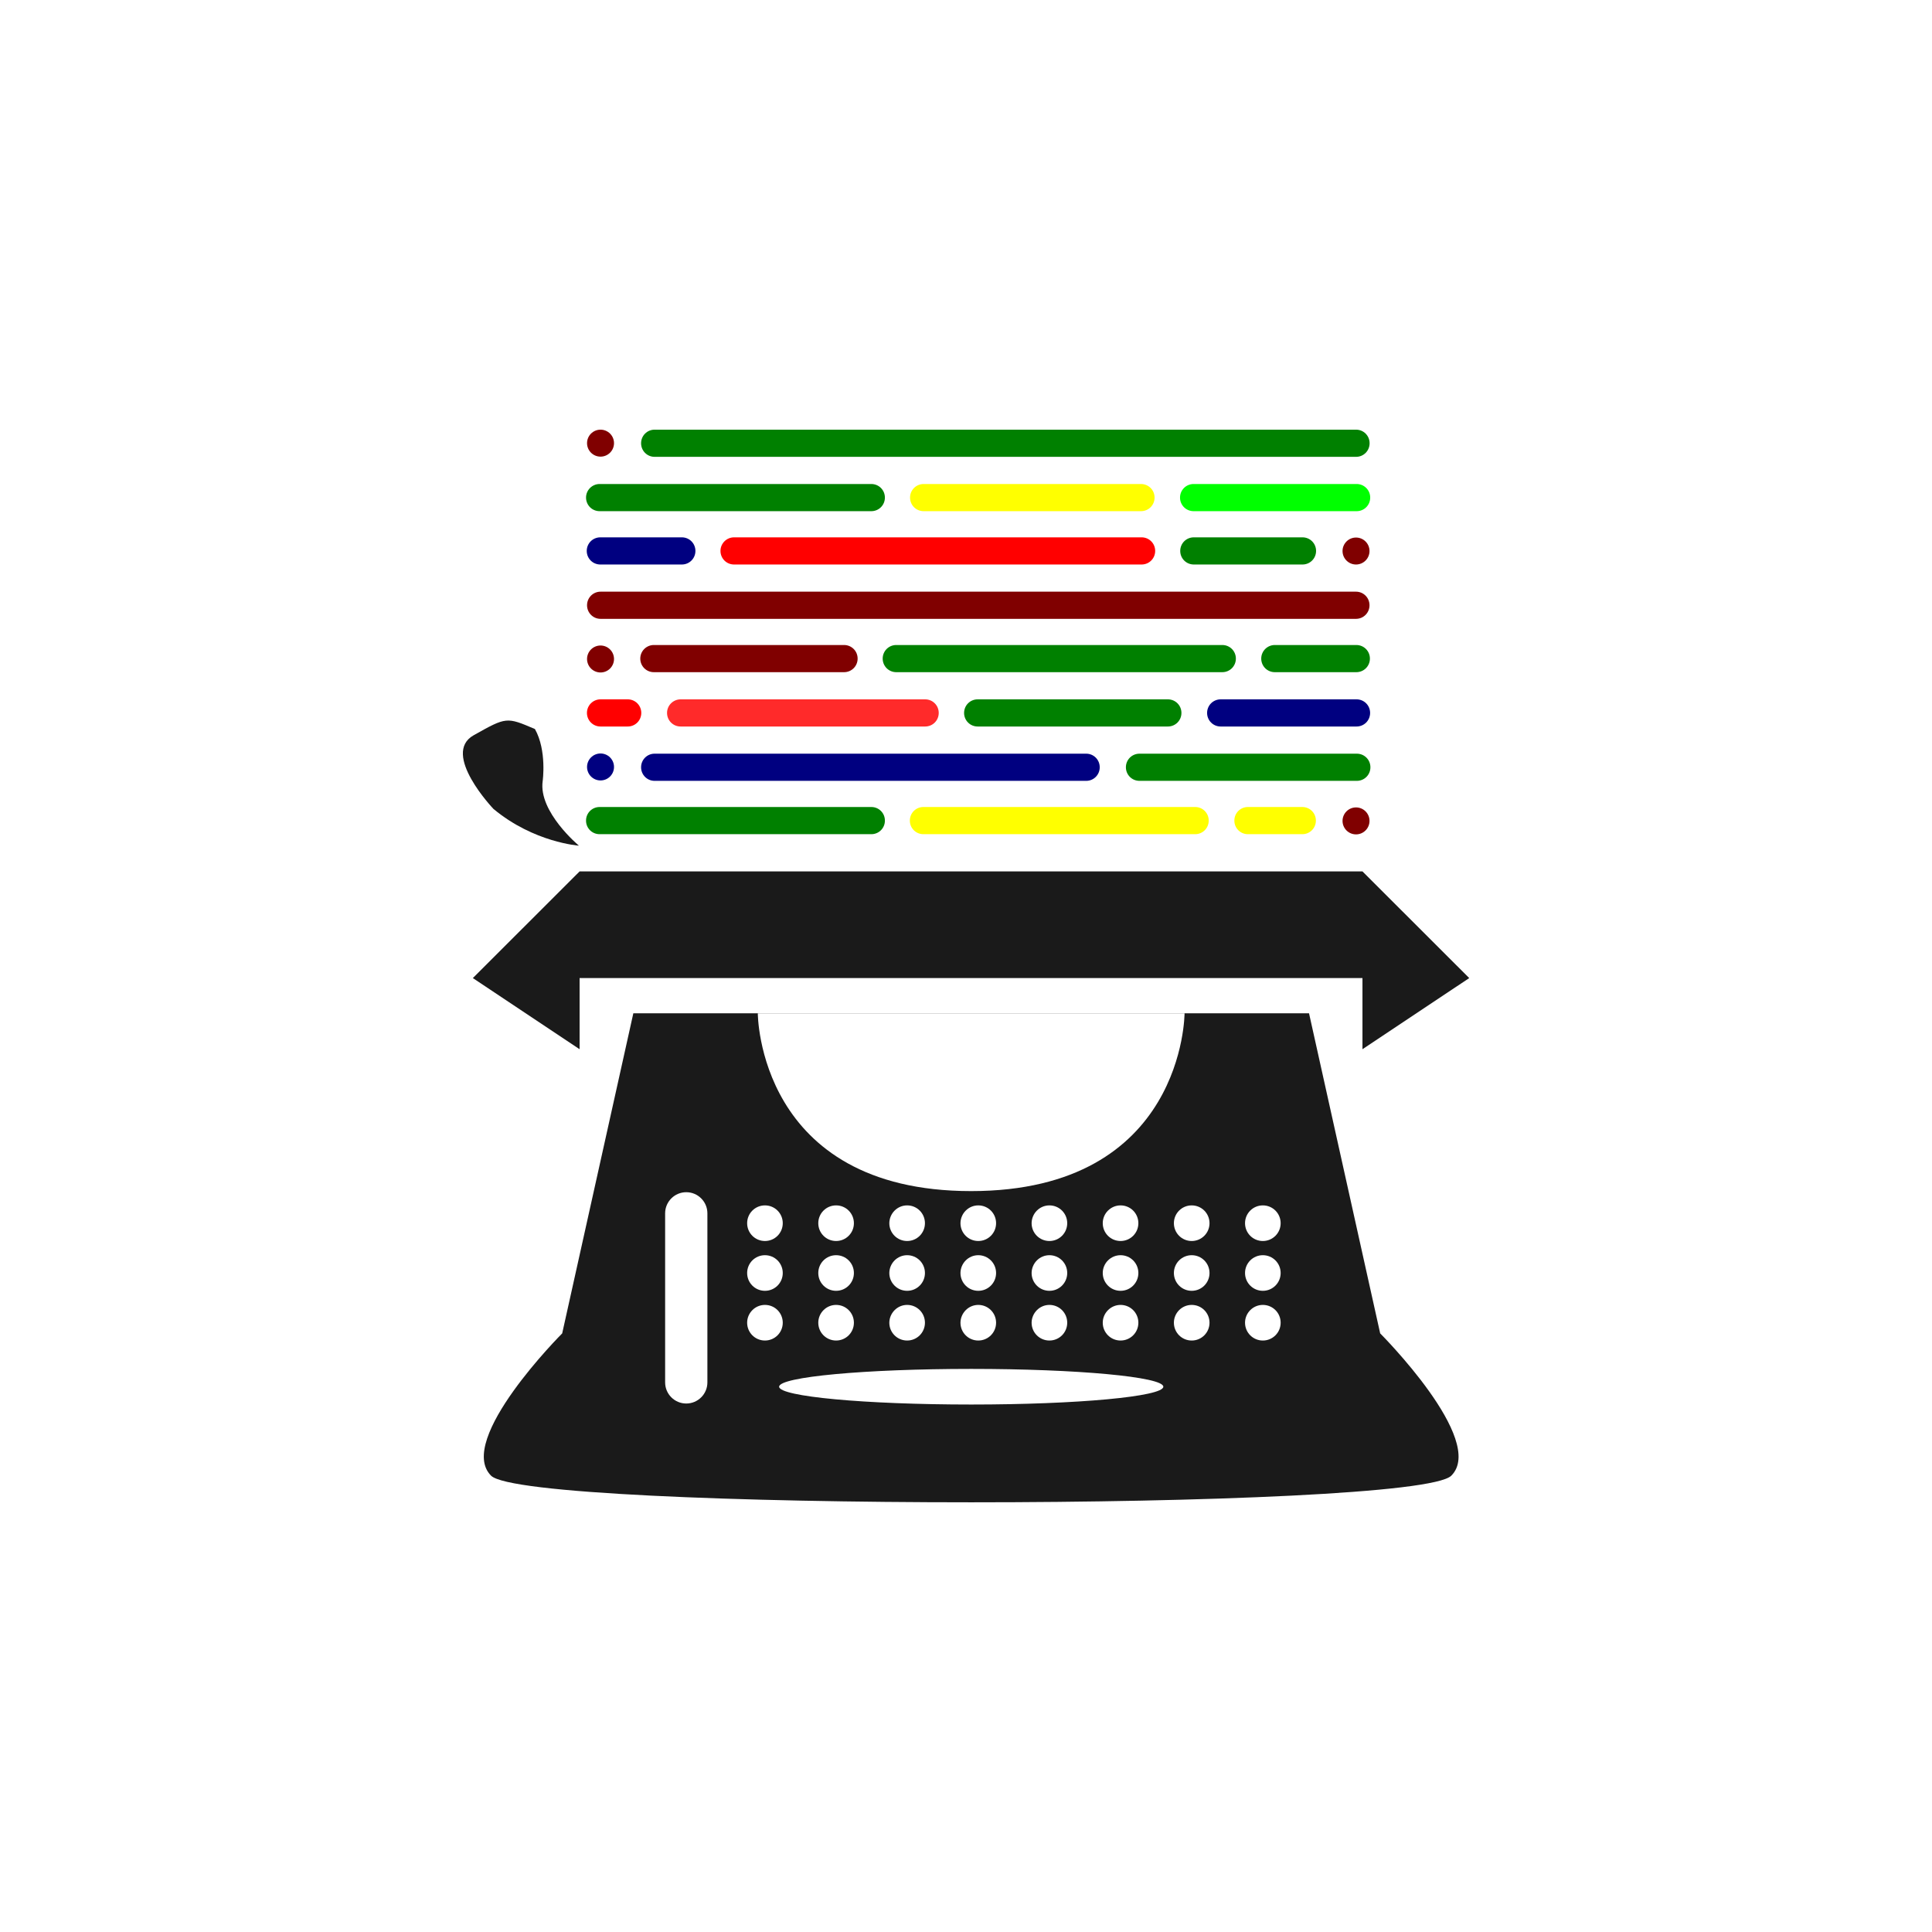
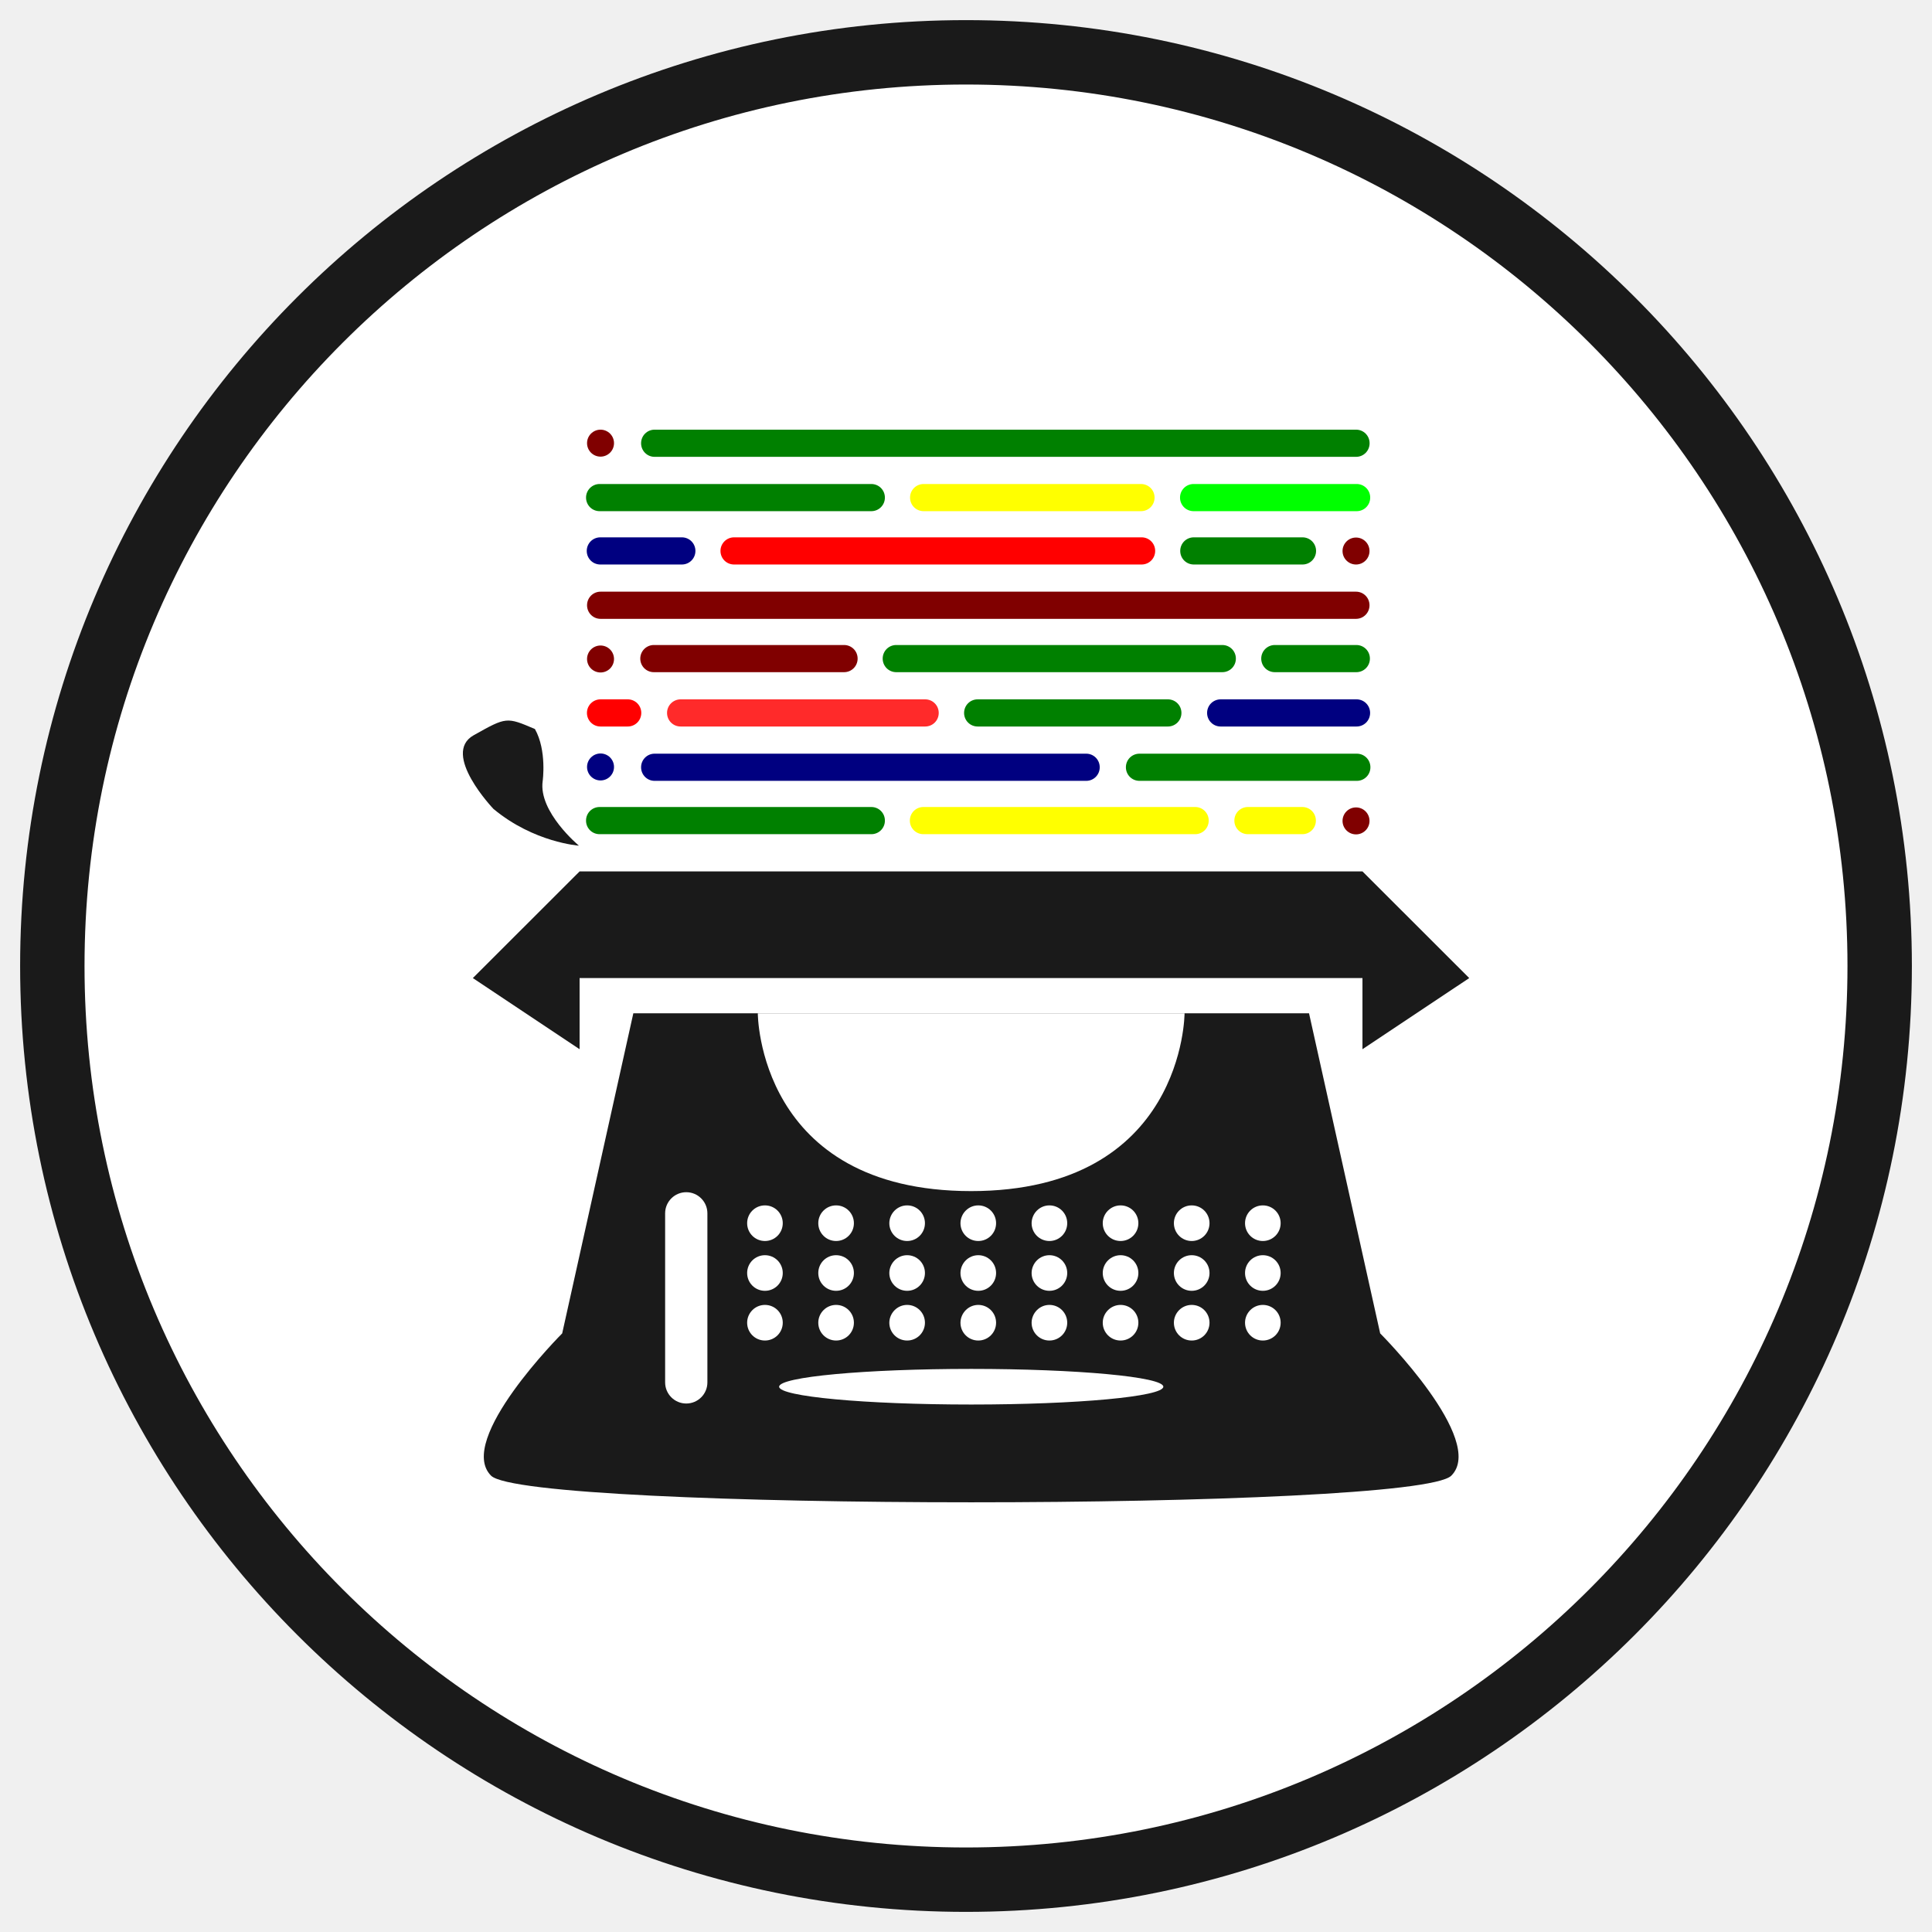
<svg xmlns="http://www.w3.org/2000/svg" version="1.1" id="Layer_1" x="0px" y="0px" viewBox="0 0 1920 1920" style="enable-background:new 0 0 1920 1920;" xml:space="preserve">
  <style type="text/css">
	.st0{fill:#FFFFFF;}
	.st1{fill:#800000;}
	.st2{fill:#008000;}
	.st3{fill:#FFFF00;}
	.st4{fill:#00FF00;}
	.st5{fill:#000080;}
	.st6{fill:#FF0000;}
	.st7{fill:#FF2A2A;}
	.st8{fill:#1A1A1A;}
+ 	.st9{fill:#FFFFFF;stroke:#1A1A1A;stroke-width:64;stroke-miterlimit:10;}
</style>
-   <rect x="0" y="0" class="st0" width="1920" height="1920" />
+   <circle class="st9" cx="960" cy="960" r="908" />
  <g id="layer1">
    <g id="g1389" transform="translate(0,-12)">
      <circle id="path737" class="st1" cx="596.8" cy="452.4" r="13.4" />
      <path id="rect739" class="st2" d="M650.5,439h697.2c7.4,0,13.4,6,13.4,13.5l0,0c0,7.5-6,13.5-13.4,13.5H650.5    c-7.4,0-13.4-6-13.4-13.5l0,0C637.1,445,643.1,439,650.5,439z" />
      <path id="rect796" class="st2" d="M595.9,493h270c7.5,0,13.5,6,13.5,13.5l0,0c0,7.5-6,13.5-13.5,13.5h-270    c-7.5,0-13.5-6-13.5-13.5l0,0C582.4,499,588.5,493,595.9,493z" />
      <path id="rect798" class="st3" d="M917.9,493h216c7.5,0,13.5,6,13.5,13.5l0,0c0,7.5-6,13.5-13.5,13.5h-216    c-7.5,0-13.5-6-13.5-13.5l0,0C904.4,499,910.4,493,917.9,493z" />
      <path id="rect852" class="st4" d="M1186.2,493h162c7.5,0,13.5,6,13.5,13.5l0,0c0,7.5-6,13.5-13.5,13.5h-162    c-7.5,0-13.5-6-13.5-13.5l0,0C1172.7,499,1178.7,493,1186.2,493z" />
      <path id="rect906" class="st5" d="M596.6,546h81c7.5,0,13.5,6,13.5,13.5l0,0c0,7.5-6,13.5-13.5,13.5h-81c-7.5,0-13.5-6-13.5-13.5    l0,0C583.1,552,589.1,546,596.6,546z" />
      <path id="rect960" class="st6" d="M729.5,546h405c7.5,0,13.5,6,13.5,13.5l0,0c0,7.5-6,13.5-13.5,13.5h-405    c-7.5,0-13.5-6-13.5-13.5l0,0C716,552,722.1,546,729.5,546z" />
      <path id="rect1014" class="st2" d="M1186.4,546h108c7.5,0,13.5,6,13.5,13.5l0,0c0,7.5-6,13.5-13.5,13.5h-108    c-7.5,0-13.5-6-13.5-13.5l0,0C1172.9,552,1178.9,546,1186.4,546z" />
      <path id="rect1016" class="st1" d="M1347.6,546.2L1347.6,546.2c7.4,0,13.4,6,13.4,13.4l0,0c0,7.4-6,13.4-13.4,13.4l0,0    c-7.4,0-13.4-6-13.4-13.4l0,0C1334.2,552.2,1340.2,546.2,1347.6,546.2z" />
      <path id="rect1018" class="st1" d="M596.8,600h750.8c7.4,0,13.4,6,13.4,13.5l0,0c0,7.5-6,13.5-13.4,13.5H596.8    c-7.4,0-13.4-6-13.4-13.5l0,0C583.4,606,589.4,600,596.8,600z" />
      <path id="rect1020" class="st1" d="M596.8,653.5L596.8,653.5c7.4,0,13.4,6,13.4,13.4l0,0c0,7.4-6,13.4-13.4,13.4l0,0    c-7.4,0-13.4-6-13.4-13.4l0,0C583.4,659.5,589.4,653.5,596.8,653.5z" />
      <path id="rect1022" class="st1" d="M649.8,653h189c7.5,0,13.5,6,13.5,13.5l0,0c0,7.5-6,13.5-13.5,13.5h-189    c-7.5,0-13.5-6-13.5-13.5l0,0C636.3,659,642.4,653,649.8,653z" />
      <path id="rect1024" class="st2" d="M890.7,653h324c7.5,0,13.5,6,13.5,13.5l0,0c0,7.5-6,13.5-13.5,13.5h-324    c-7.5,0-13.5-6-13.5-13.5l0,0C877.2,659,883.2,653,890.7,653z" />
      <path id="rect1026" class="st2" d="M1266.9,653h81c7.5,0,13.5,6,13.5,13.5l0,0c0,7.5-6,13.5-13.5,13.5h-81    c-7.5,0-13.5-6-13.5-13.5l0,0C1253.4,659,1259.5,653,1266.9,653z" />
      <path id="rect1028" class="st6" d="M596.8,707h27c7.5,0,13.5,6,13.5,13.5l0,0c0,7.5-6,13.5-13.5,13.5h-27c-7.5,0-13.5-6-13.5-13.5    l0,0C583.3,713,589.3,707,596.8,707z" />
      <path id="rect1030" class="st7" d="M676.4,707h243c7.5,0,13.5,6,13.5,13.5l0,0c0,7.5-6,13.5-13.5,13.5h-243    c-7.5,0-13.5-6-13.5-13.5l0,0C662.9,713,669,707,676.4,707z" />
      <path id="rect1084" class="st2" d="M971.6,707h189c7.5,0,13.5,6,13.5,13.5l0,0c0,7.5-6,13.5-13.5,13.5h-189    c-7.5,0-13.5-6-13.5-13.5l0,0C958.1,713,964.1,707,971.6,707z" />
      <path id="rect1086" class="st5" d="M1213.1,707h135c7.5,0,13.5,6,13.5,13.5l0,0c0,7.5-6,13.5-13.5,13.5h-135    c-7.5,0-13.5-6-13.5-13.5l0,0C1199.6,713,1205.6,707,1213.1,707z" />
      <path id="rect1140" class="st5" d="M596.8,760.8L596.8,760.8c7.4,0,13.4,6,13.4,13.4l0,0c0,7.4-6,13.4-13.4,13.4l0,0    c-7.4,0-13.4-6-13.4-13.4l0,0C583.4,766.8,589.4,760.8,596.8,760.8z" />
      <path id="rect1142" class="st5" d="M650.5,761h429c7.4,0,13.4,6,13.4,13.5l0,0c0,7.5-6,13.5-13.4,13.5h-429    c-7.4,0-13.4-6-13.4-13.5l0,0C637.1,767,643.1,761,650.5,761z" />
      <path id="rect1144" class="st2" d="M1132.4,761h216c7.5,0,13.5,6,13.5,13.5l0,0c0,7.5-6,13.5-13.5,13.5h-216    c-7.5,0-13.5-6-13.5-13.5l0,0C1118.9,767,1124.9,761,1132.4,761z" />
      <path id="rect1146" class="st2" d="M595.8,814H866c7.4,0,13.4,6,13.4,13.4v0.2c0,7.4-6,13.4-13.4,13.4H595.8    c-7.4,0-13.4-6-13.4-13.4v-0.2C582.4,820,588.4,814,595.8,814z" />
      <path id="rect1148" class="st3" d="M917.6,814h270.2c7.4,0,13.4,6,13.4,13.4v0.2c0,7.4-6,13.4-13.4,13.4H917.6    c-7.4,0-13.4-6-13.4-13.4v-0.2C904.2,820,910.2,814,917.6,814z" />
      <path id="rect1150" class="st3" d="M1240.1,814h54.2c7.4,0,13.4,6,13.4,13.4v0.2c0,7.4-6,13.4-13.4,13.4h-54.2    c-7.4,0-13.4-6-13.4-13.4v-0.2C1226.7,820,1232.7,814,1240.1,814z" />
      <path id="rect1152" class="st1" d="M1347.6,814.4L1347.6,814.4c7.4,0,13.4,6,13.4,13.4v0c0,7.4-6,13.4-13.4,13.4l0,0    c-7.4,0-13.4-6-13.4-13.4v0C1334.2,820.4,1340.2,814.4,1347.6,814.4z" />
    </g>
    <g id="g1744" transform="translate(-5.5,-19.5)">
      <path id="path1208" class="st8" d="M634.9,1026.5l-70.7,318.1c0,0-106,106-70.7,141.4c35.3,35.3,919,35.3,954.3,0    c35.3-35.3-70.7-141.4-70.7-141.4l-70.7-318.1H634.9z" />
      <path id="path1360" class="st8" d="M581.5,1062.2l-106.1-70.7l106.1-106h778l106.1,106l-106.1,70.7v-70.7h-778V1062.2z" />
      <path id="path1362" class="st8" d="M580.8,859.9c0,0-44.6-3-84.9-36.5c0,0-52.3-54.8-19.7-73.2c32.6-18.3,32.6-18.3,60.9-6.2    c12,21.3,7.7,51.8,7.7,51.8C540.5,826.4,580.8,859.9,580.8,859.9L580.8,859.9z" />
      <path id="path1391" class="st0" d="M758.6,1026.5h424.1c0,0,0,176.7-212.1,176.7S758.6,1026.5,758.6,1026.5z" />
      <path id="rect1501" class="st0" d="M765.7,1217.4L765.7,1217.4c9.8,0,17.7,7.9,17.7,17.7l0,0c0,9.8-7.9,17.7-17.7,17.7l0,0    c-9.8,0-17.7-7.9-17.7-17.7l0,0C748,1225.3,755.9,1217.4,765.7,1217.4z" />
      <path id="rect1503" class="st0" d="M836.4,1217.4L836.4,1217.4c9.8,0,17.7,7.9,17.7,17.7l0,0c0,9.8-7.9,17.7-17.7,17.7l0,0    c-9.8,0-17.7-7.9-17.7-17.7l0,0C818.7,1225.3,826.6,1217.4,836.4,1217.4z" />
      <path id="rect1505" class="st0" d="M907,1217.4L907,1217.4c9.8,0,17.7,7.9,17.7,17.7l0,0c0,9.8-7.9,17.7-17.7,17.7l0,0    c-9.8,0-17.7-7.9-17.7-17.7l0,0C889.4,1225.3,897.3,1217.4,907,1217.4z" />
      <path id="rect1507" class="st0" d="M977.7,1217.4L977.7,1217.4c9.8,0,17.7,7.9,17.7,17.7l0,0c0,9.8-7.9,17.7-17.7,17.7l0,0    c-9.8,0-17.7-7.9-17.7-17.7l0,0C960.1,1225.3,968,1217.4,977.7,1217.4z" />
      <path id="rect1509" class="st0" d="M1048.4,1217.4L1048.4,1217.4c9.8,0,17.7,7.9,17.7,17.7l0,0c0,9.8-7.9,17.7-17.7,17.7l0,0    c-9.8,0-17.7-7.9-17.7-17.7l0,0C1030.8,1225.3,1038.7,1217.4,1048.4,1217.4z" />
      <path id="rect1511" class="st0" d="M1119.1,1217.4L1119.1,1217.4c9.8,0,17.7,7.9,17.7,17.7l0,0c0,9.8-7.9,17.7-17.7,17.7l0,0    c-9.8,0-17.7-7.9-17.7-17.7l0,0C1101.4,1225.3,1109.4,1217.4,1119.1,1217.4z" />
      <path id="rect1513" class="st0" d="M1189.8,1217.4L1189.8,1217.4c9.8,0,17.7,7.9,17.7,17.7l0,0c0,9.8-7.9,17.7-17.7,17.7l0,0    c-9.8,0-17.7-7.9-17.7-17.7l0,0C1172.1,1225.3,1180,1217.4,1189.8,1217.4z" />
      <path id="rect1515" class="st0" d="M1260.5,1217.4L1260.5,1217.4c9.8,0,17.7,7.9,17.7,17.7l0,0c0,9.8-7.9,17.7-17.7,17.7l0,0    c-9.8,0-17.7-7.9-17.7-17.7l0,0C1242.8,1225.3,1250.7,1217.4,1260.5,1217.4z" />
      <path id="rect1517" class="st0" d="M765.7,1266.9L765.7,1266.9c9.8,0,17.7,7.9,17.7,17.7l0,0c0,9.8-7.9,17.7-17.7,17.7l0,0    c-9.8,0-17.7-7.9-17.7-17.7l0,0C748,1274.8,755.9,1266.9,765.7,1266.9z" />
      <path id="rect1519" class="st0" d="M836.4,1266.9L836.4,1266.9c9.8,0,17.7,7.9,17.7,17.7l0,0c0,9.8-7.9,17.7-17.7,17.7l0,0    c-9.8,0-17.7-7.9-17.7-17.7l0,0C818.7,1274.8,826.6,1266.9,836.4,1266.9z" />
      <path id="rect1521" class="st0" d="M907,1266.9L907,1266.9c9.8,0,17.7,7.9,17.7,17.7l0,0c0,9.8-7.9,17.7-17.7,17.7l0,0    c-9.8,0-17.7-7.9-17.7-17.7l0,0C889.4,1274.8,897.3,1266.9,907,1266.9z" />
      <path id="rect1523" class="st0" d="M977.7,1266.9L977.7,1266.9c9.8,0,17.7,7.9,17.7,17.7l0,0c0,9.8-7.9,17.7-17.7,17.7l0,0    c-9.8,0-17.7-7.9-17.7-17.7l0,0C960.1,1274.8,968,1266.9,977.7,1266.9z" />
      <path id="rect1525" class="st0" d="M1048.4,1266.9L1048.4,1266.9c9.8,0,17.7,7.9,17.7,17.7l0,0c0,9.8-7.9,17.7-17.7,17.7l0,0    c-9.8,0-17.7-7.9-17.7-17.7l0,0C1030.8,1274.8,1038.7,1266.9,1048.4,1266.9z" />
      <path id="rect1527" class="st0" d="M1119.1,1266.9L1119.1,1266.9c9.8,0,17.7,7.9,17.7,17.7l0,0c0,9.8-7.9,17.7-17.7,17.7l0,0    c-9.8,0-17.7-7.9-17.7-17.7l0,0C1101.4,1274.8,1109.4,1266.9,1119.1,1266.9z" />
      <path id="rect1529" class="st0" d="M1189.8,1266.9L1189.8,1266.9c9.8,0,17.7,7.9,17.7,17.7l0,0c0,9.8-7.9,17.7-17.7,17.7l0,0    c-9.8,0-17.7-7.9-17.7-17.7l0,0C1172.1,1274.8,1180,1266.9,1189.8,1266.9z" />
      <path id="rect1531" class="st0" d="M1260.5,1266.9L1260.5,1266.9c9.8,0,17.7,7.9,17.7,17.7l0,0c0,9.8-7.9,17.7-17.7,17.7l0,0    c-9.8,0-17.7-7.9-17.7-17.7l0,0C1242.8,1274.8,1250.7,1266.9,1260.5,1266.9z" />
      <path id="rect1542" class="st0" d="M765.7,1316.3L765.7,1316.3c9.8,0,17.7,7.9,17.7,17.7l0,0c0,9.8-7.9,17.7-17.7,17.7l0,0    c-9.8,0-17.7-7.9-17.7-17.7l0,0C748,1324.3,755.9,1316.3,765.7,1316.3z" />
      <path id="rect1544" class="st0" d="M836.4,1316.3L836.4,1316.3c9.8,0,17.7,7.9,17.7,17.7l0,0c0,9.8-7.9,17.7-17.7,17.7l0,0    c-9.8,0-17.7-7.9-17.7-17.7l0,0C818.7,1324.3,826.6,1316.3,836.4,1316.3z" />
      <path id="rect1546" class="st0" d="M907,1316.3L907,1316.3c9.8,0,17.7,7.9,17.7,17.7l0,0c0,9.8-7.9,17.7-17.7,17.7l0,0    c-9.8,0-17.7-7.9-17.7-17.7l0,0C889.4,1324.3,897.3,1316.3,907,1316.3z" />
      <path id="rect1548" class="st0" d="M977.7,1316.3L977.7,1316.3c9.8,0,17.7,7.9,17.7,17.7l0,0c0,9.8-7.9,17.7-17.7,17.7l0,0    c-9.8,0-17.7-7.9-17.7-17.7l0,0C960.1,1324.3,968,1316.3,977.7,1316.3z" />
      <path id="rect1550" class="st0" d="M1048.4,1316.3L1048.4,1316.3c9.8,0,17.7,7.9,17.7,17.7l0,0c0,9.8-7.9,17.7-17.7,17.7l0,0    c-9.8,0-17.7-7.9-17.7-17.7l0,0C1030.8,1324.3,1038.7,1316.3,1048.4,1316.3z" />
      <path id="rect1552" class="st0" d="M1119.1,1316.3L1119.1,1316.3c9.8,0,17.7,7.9,17.7,17.7l0,0c0,9.8-7.9,17.7-17.7,17.7l0,0    c-9.8,0-17.7-7.9-17.7-17.7l0,0C1101.4,1324.3,1109.4,1316.3,1119.1,1316.3z" />
      <path id="rect1554" class="st0" d="M1189.8,1316.3L1189.8,1316.3c9.8,0,17.7,7.9,17.7,17.7l0,0c0,9.8-7.9,17.7-17.7,17.7l0,0    c-9.8,0-17.7-7.9-17.7-17.7l0,0C1172.1,1324.3,1180,1316.3,1189.8,1316.3z" />
      <path id="rect1556" class="st0" d="M1260.5,1316.3L1260.5,1316.3c9.8,0,17.7,7.9,17.7,17.7l0,0c0,9.8-7.9,17.7-17.7,17.7l0,0    c-9.8,0-17.7-7.9-17.7-17.7l0,0C1242.8,1324.3,1250.7,1316.3,1260.5,1316.3z" />
      <ellipse id="path1642" class="st0" cx="970.7" cy="1397.6" rx="190.9" ry="17.7" />
      <path id="rect1646" class="st0" d="M687.5,1204.3L687.5,1204.3c11.6,0,21,9.4,21,21v168c0,11.6-9.4,21-21,21l0,0    c-11.6,0-21-9.4-21-21v-168C666.5,1213.7,675.9,1204.3,687.5,1204.3z" />
    </g>
  </g>
</svg>
